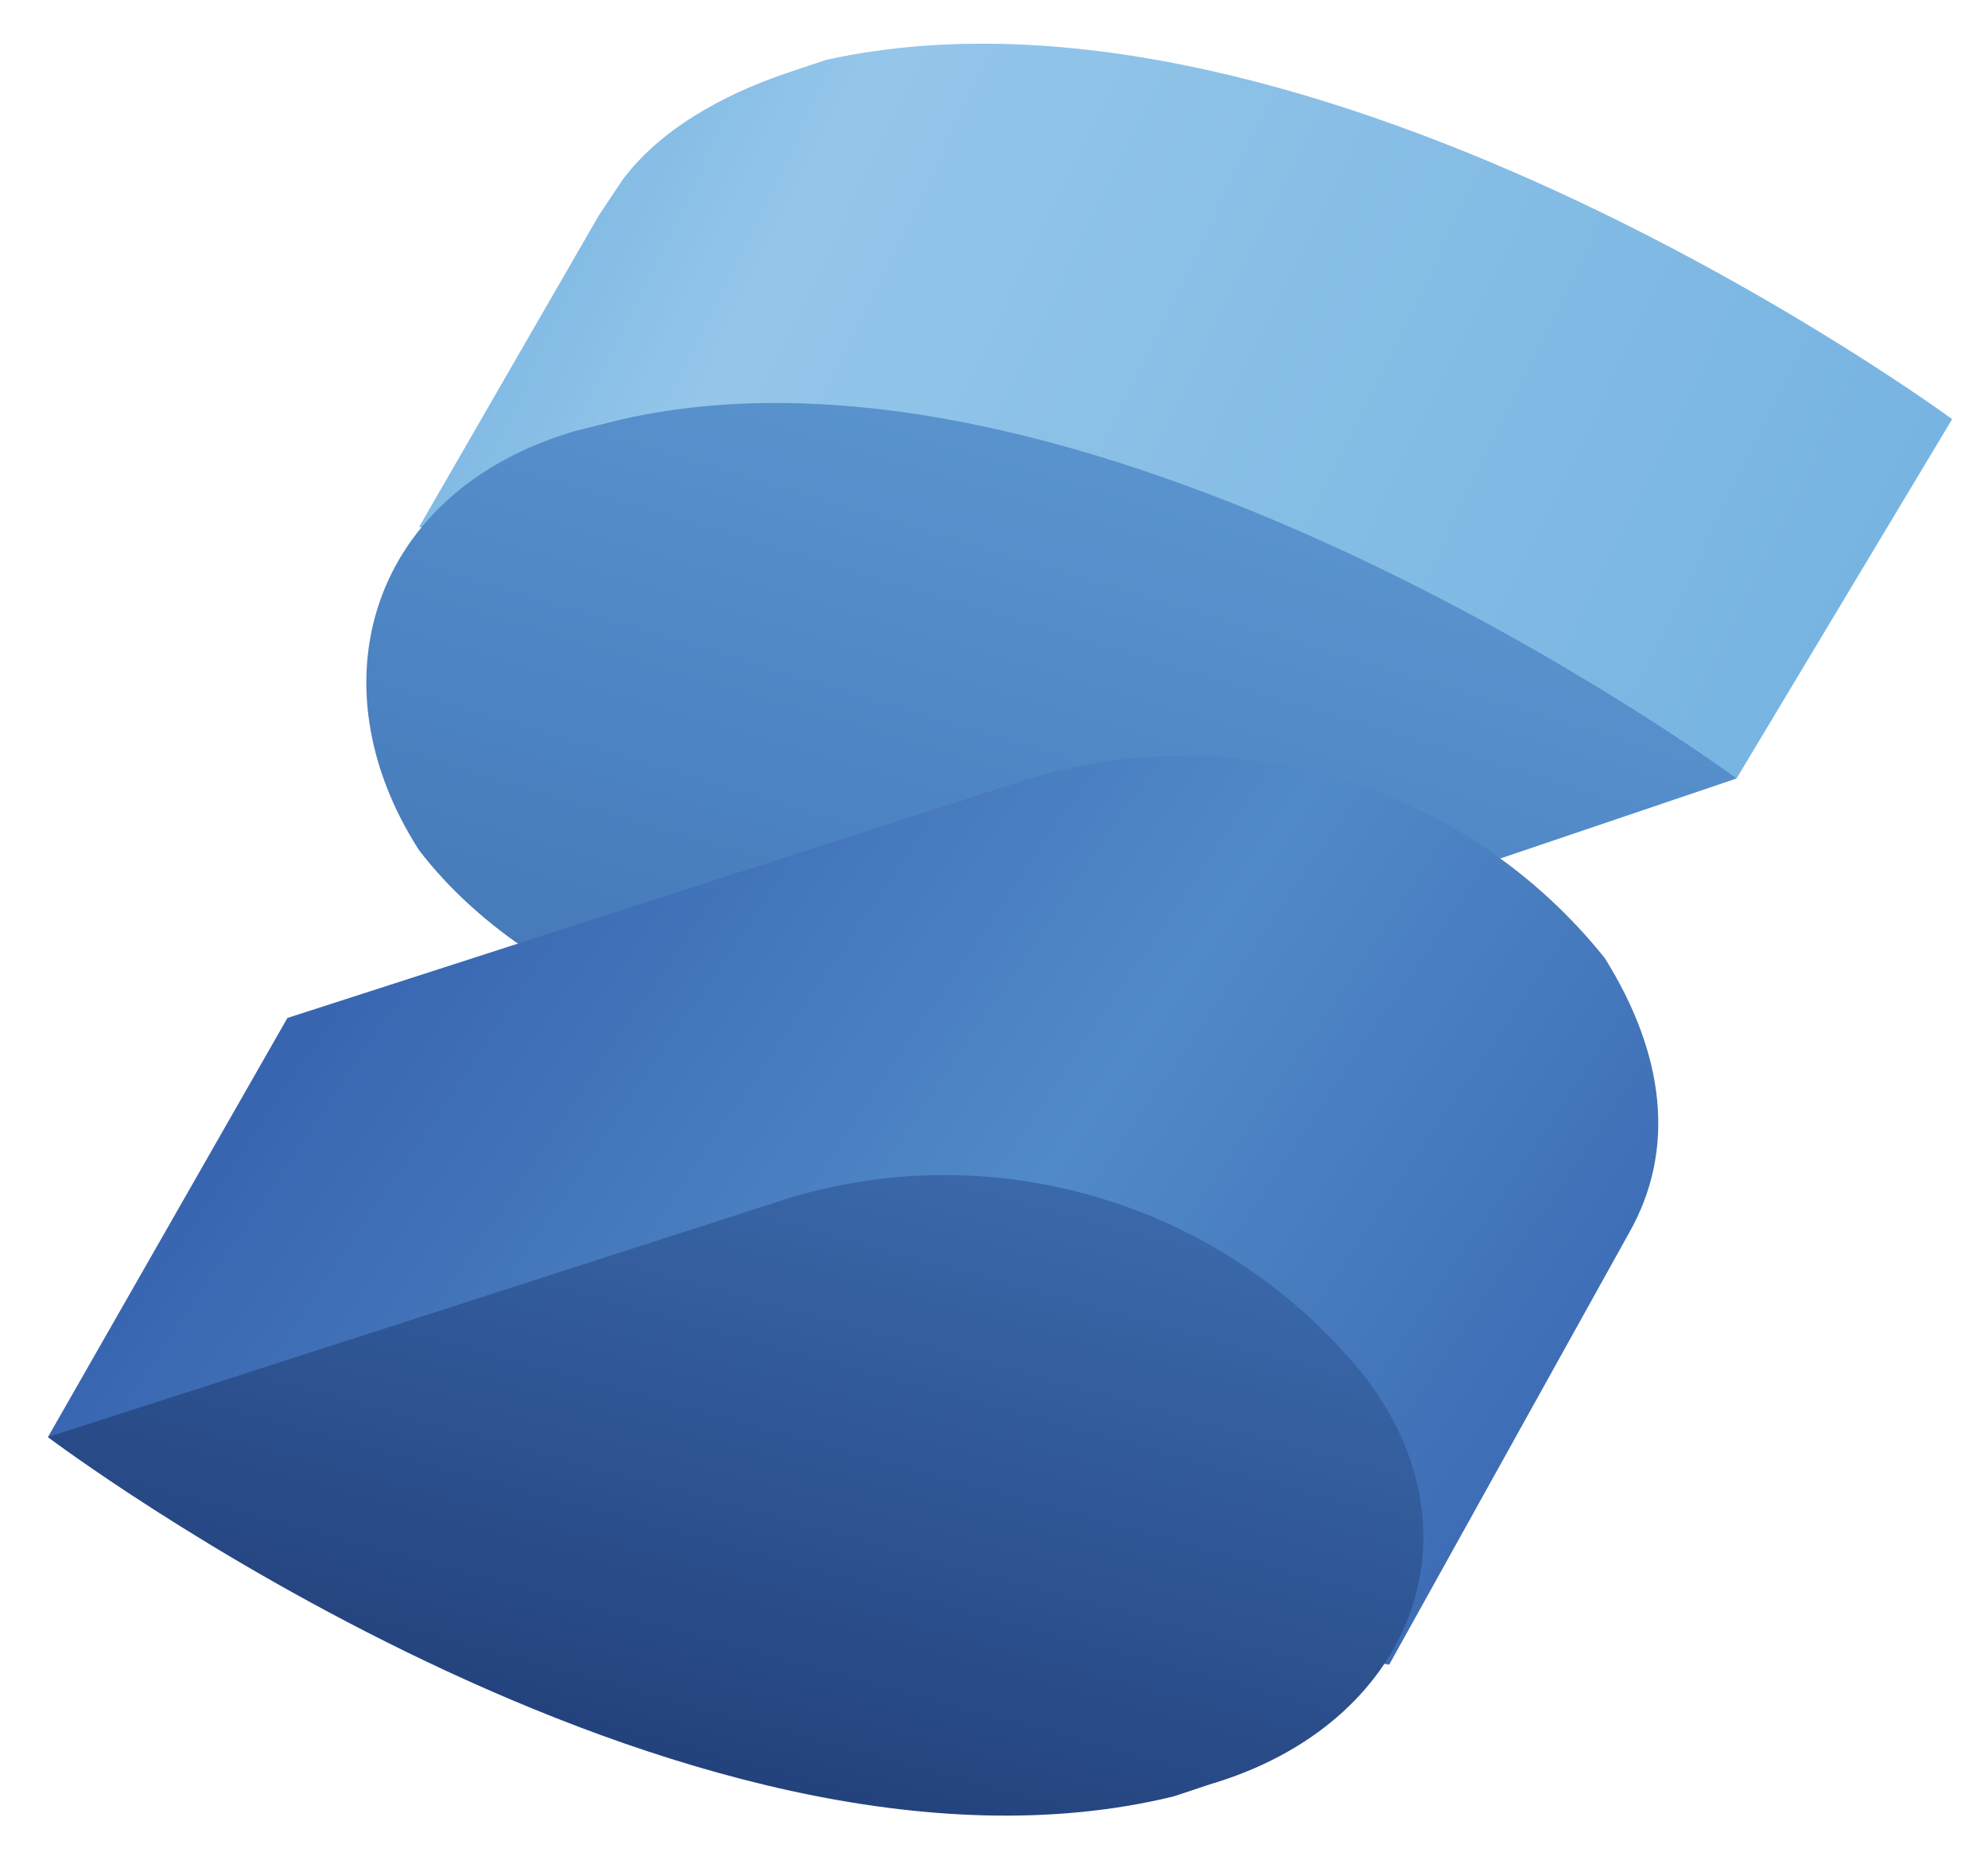
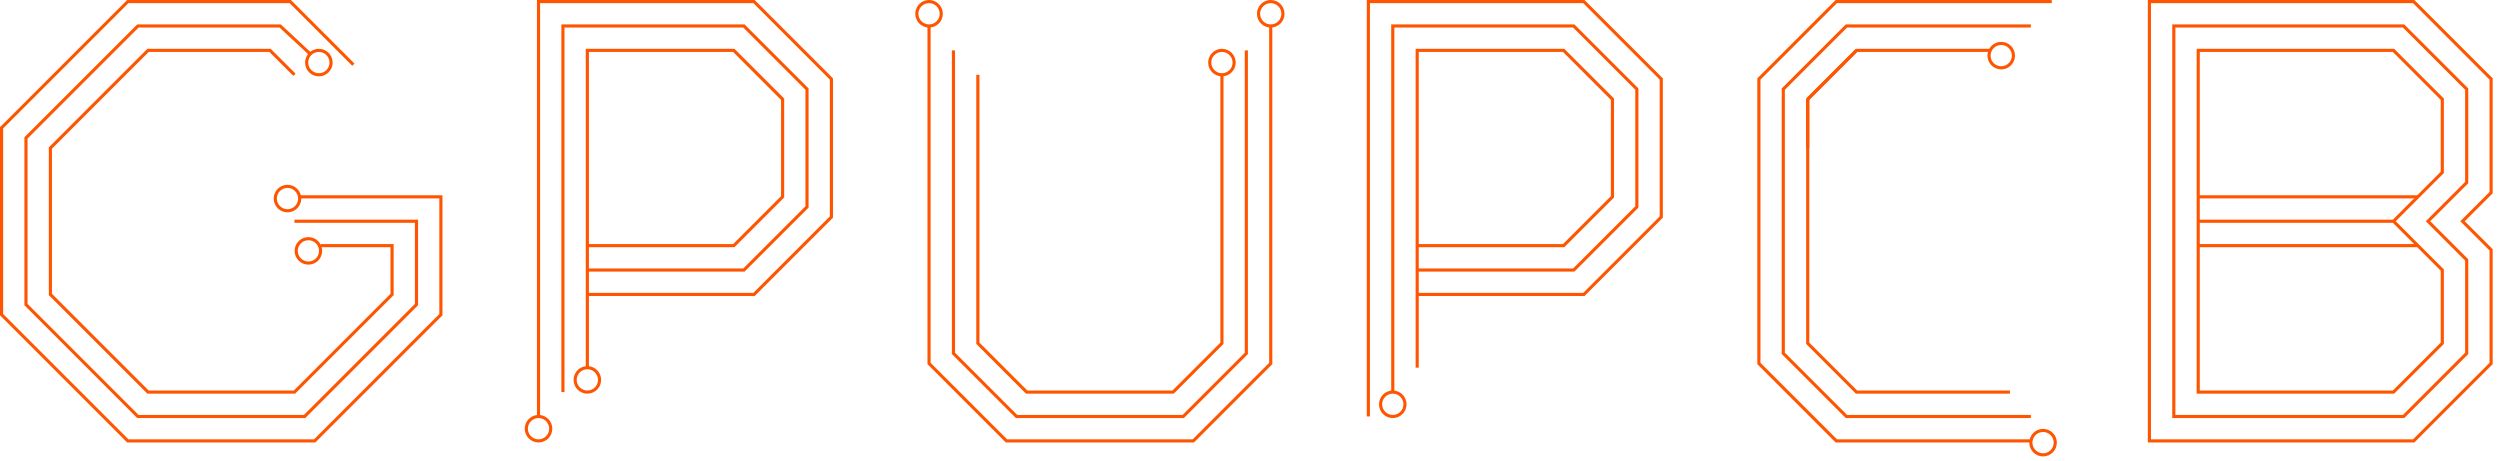
- <svg xmlns="http://www.w3.org/2000/svg" viewBox="0 0 166 155.3">
-   <path d="M163 35S110-4 69 5l-3 1c-6 2-11 5-14 9l-2 3-15 26 26 5c11 7 25 10 38 7l46 9 18-30z" fill="#76b3e1" />
-   <linearGradient id="a" gradientUnits="userSpaceOnUse" x1="27.5" y1="3" x2="152" y2="63.5">
-     <stop offset=".1" stop-color="#76b3e1" />
-     <stop offset=".3" stop-color="#dcf2fd" />
-     <stop offset="1" stop-color="#76b3e1" />
-   </linearGradient>
-   <path d="M163 35S110-4 69 5l-3 1c-6 2-11 5-14 9l-2 3-15 26 26 5c11 7 25 10 38 7l46 9 18-30z" opacity=".3" fill="url(#a)" />
-   <path d="M52 35l-4 1c-17 5-22 21-13 35 10 13 31 20 48 15l62-21S92 26 52 35z" fill="#518ac8" />
-   <linearGradient id="b" gradientUnits="userSpaceOnUse" x1="95.8" y1="32.6" x2="74" y2="105.2">
-     <stop offset="0" stop-color="#76b3e1" />
-     <stop offset=".5" stop-color="#4377bb" />
-     <stop offset="1" stop-color="#1f3b77" />
-   </linearGradient>
-   <path d="M52 35l-4 1c-17 5-22 21-13 35 10 13 31 20 48 15l62-21S92 26 52 35z" opacity=".3" fill="url(#b)" />
-   <linearGradient id="c" gradientUnits="userSpaceOnUse" x1="18.4" y1="64.2" x2="144.3" y2="149.8">
-     <stop offset="0" stop-color="#315aa9" />
-     <stop offset=".5" stop-color="#518ac8" />
-     <stop offset="1" stop-color="#315aa9" />
-   </linearGradient>
-   <path d="M134 80a45 45 0 00-48-15L24 85 4 120l112 19 20-36c4-7 3-15-2-23z" fill="url(#c)" />
-   <linearGradient id="d" gradientUnits="userSpaceOnUse" x1="75.2" y1="74.5" x2="24.4" y2="260.8">
-     <stop offset="0" stop-color="#4377bb" />
-     <stop offset=".5" stop-color="#1a336b" />
-     <stop offset="1" stop-color="#1a336b" />
-   </linearGradient>
-   <path d="M114 115a45 45 0 00-48-15L4 120s53 40 94 30l3-1c17-5 23-21 13-34z" fill="url(#d)" />
+ <svg xmlns="http://www.w3.org/2000/svg" width="239" height="44" viewBox="0 0 239 44" fill="none">
+   <path d="M56.15 35.15V23.483M56.15 23.483V4.817H70.15L74.817 9.483V14.15V18.817L70.15 23.483H56.15ZM93.483 7.15V32.817L98.15 37.483H112.15L116.817 32.817V7.15" stroke-width="0.3" stroke="#FF5500" />
+   <path d="M135.483 35.15V23.483M135.483 23.483V4.817H149.483L154.15 9.483V18.817L149.483 23.483H135.483ZM172.817 9.483V32.817L177.483 37.483H192.15" stroke-width="0.3" stroke="#FF5500" />
+   <path d="M172.817 9.483L177.483 4.817H190.337" stroke-width="0.3" stroke="#FF5500" />
+   <path d="M228.817 21.15L233.483 25.817V32.817L228.817 37.483H210.15V21.15M228.817 21.15H210.15M228.817 21.15L233.483 16.483V9.483L228.817 4.817H210.15V21.15" stroke-width="0.3" stroke="#FF5500" />
+   <path d="M172.817 14.15V9.483L177.483 4.817" stroke-width="0.3" stroke="#FF5500" />
+   <path d="M53.817 37.483V2.483H71.117L77.15 8.517V19.783L71.117 25.817H56.15" stroke-width="0.3" stroke="#FF5500" />
+   <path d="M51.483 39.817V0.15H72.083L79.483 7.55V20.75L72.083 28.15H56.15" stroke-width="0.3" stroke="#FF5500" />
+   <path d="M91.15 4.817V33.783L97.183 39.817H113.116L119.15 33.783V4.817" stroke-width="0.3" stroke="#FF5500" />
+   <path d="M88.817 2.483V34.75L96.217 42.15H114.083L121.483 34.75V2.483" stroke-width="0.3" stroke="#FF5500" />
+   <path d="M133.15 37.483V2.483H150.45L156.483 8.517V19.783L150.45 25.817H135.483" stroke-width="0.3" stroke="#FF5500" />
+   <path d="M130.817 39.817V0.15H151.416L158.817 7.55V20.75L151.416 28.15H135.483" stroke-width="0.3" stroke="#FF5500" />
+   <path d="M194.15 2.483H176.517L170.483 8.517V33.783L176.517 39.817H194.15" stroke-width="0.3" stroke="#FF5500" />
+   <path d="M196.15 0.15H175.55L168.15 7.55V34.75L175.55 42.15H194.15" stroke-width="0.3" stroke="#FF5500" />
+   <path d="M207.817 21.15V2.483H229.783L235.817 8.517V17.45L232.117 21.15L235.817 24.85V33.783L229.783 39.817H207.817V21.15Z" stroke-width="0.3" stroke="#FF5500" />
+   <path d="M205.483 21.15V0.15H230.75L238.15 7.55V18.416L235.416 21.15L238.15 23.884V34.75L230.75 42.15H205.483V21.15Z" stroke-width="0.3" stroke="#FF5500" />
+   <circle cx="56.15" cy="36.317" r="1.167" stroke-width="0.3" stroke="#FF5500" />
+   <circle cx="116.817" cy="5.983" r="1.167" stroke-width="0.3" stroke="#FF5500" />
+   <circle cx="51.483" cy="40.983" r="1.167" stroke-width="0.3" stroke="#FF5500" />
+   <circle cx="27.483" cy="18.983" r="1.167" stroke-width="0.3" stroke="#FF5500" />
+   <circle cx="30.483" cy="5.983" r="1.167" stroke-width="0.3" stroke="#FF5500" />
+   <circle cx="29.483" cy="23.983" r="1.167" stroke-width="0.3" stroke="#FF5500" />
+   <circle cx="88.817" cy="1.317" r="1.167" stroke-width="0.3" stroke="#FF5500" />
+   <circle cx="121.483" cy="1.317" r="1.167" stroke-width="0.3" stroke="#FF5500" />
+   <circle cx="133.15" cy="38.65" r="1.167" stroke-width="0.3" stroke="#FF5500" />
+   <circle cx="195.317" cy="42.317" r="1.167" stroke-width="0.3" stroke="#FF5500" />
+   <circle cx="191.317" cy="5.317" r="1.167" stroke-width="0.3" stroke="#FF5500" />
+   <path d="M28.15 7.15L25.817 4.817H18.817H14.15L9.483 9.483L4.817 14.15V18.817V23.483V28.15L9.483 32.817L14.15 37.483H18.817H23.483H28.15L32.817 32.817L37.483 28.15V23.483H32.817H30.65" stroke-width="0.3" stroke="#FF5500" />
+   <path d="M29.65 5.15L26.783 2.483H18.817H13.184L7.833 7.833L2.483 13.184V18.817V23.483V29.116L7.833 34.467L13.184 39.817H18.817H23.483H29.116L34.467 34.467L39.817 29.116V21.15H32.817H28.15" stroke-width="0.3" stroke="#FF5500" />
+   <path d="M210.15 23.483H231.15" stroke-width="0.3" stroke="#FF5500" />
+   <path d="M210.15 18.817H231.15" stroke-width="0.3" stroke="#FF5500" />
+   <path d="M33.783 6.184L27.75 0.15H18.817H12.217L6.184 6.184L0.15 12.217V18.817V23.483V30.083L6.184 36.117L12.217 42.15H18.817H23.483H30.083L36.117 36.117L42.15 30.083V18.817H32.817H28.65" stroke-width="0.3" stroke="#FF5500" />
</svg>
